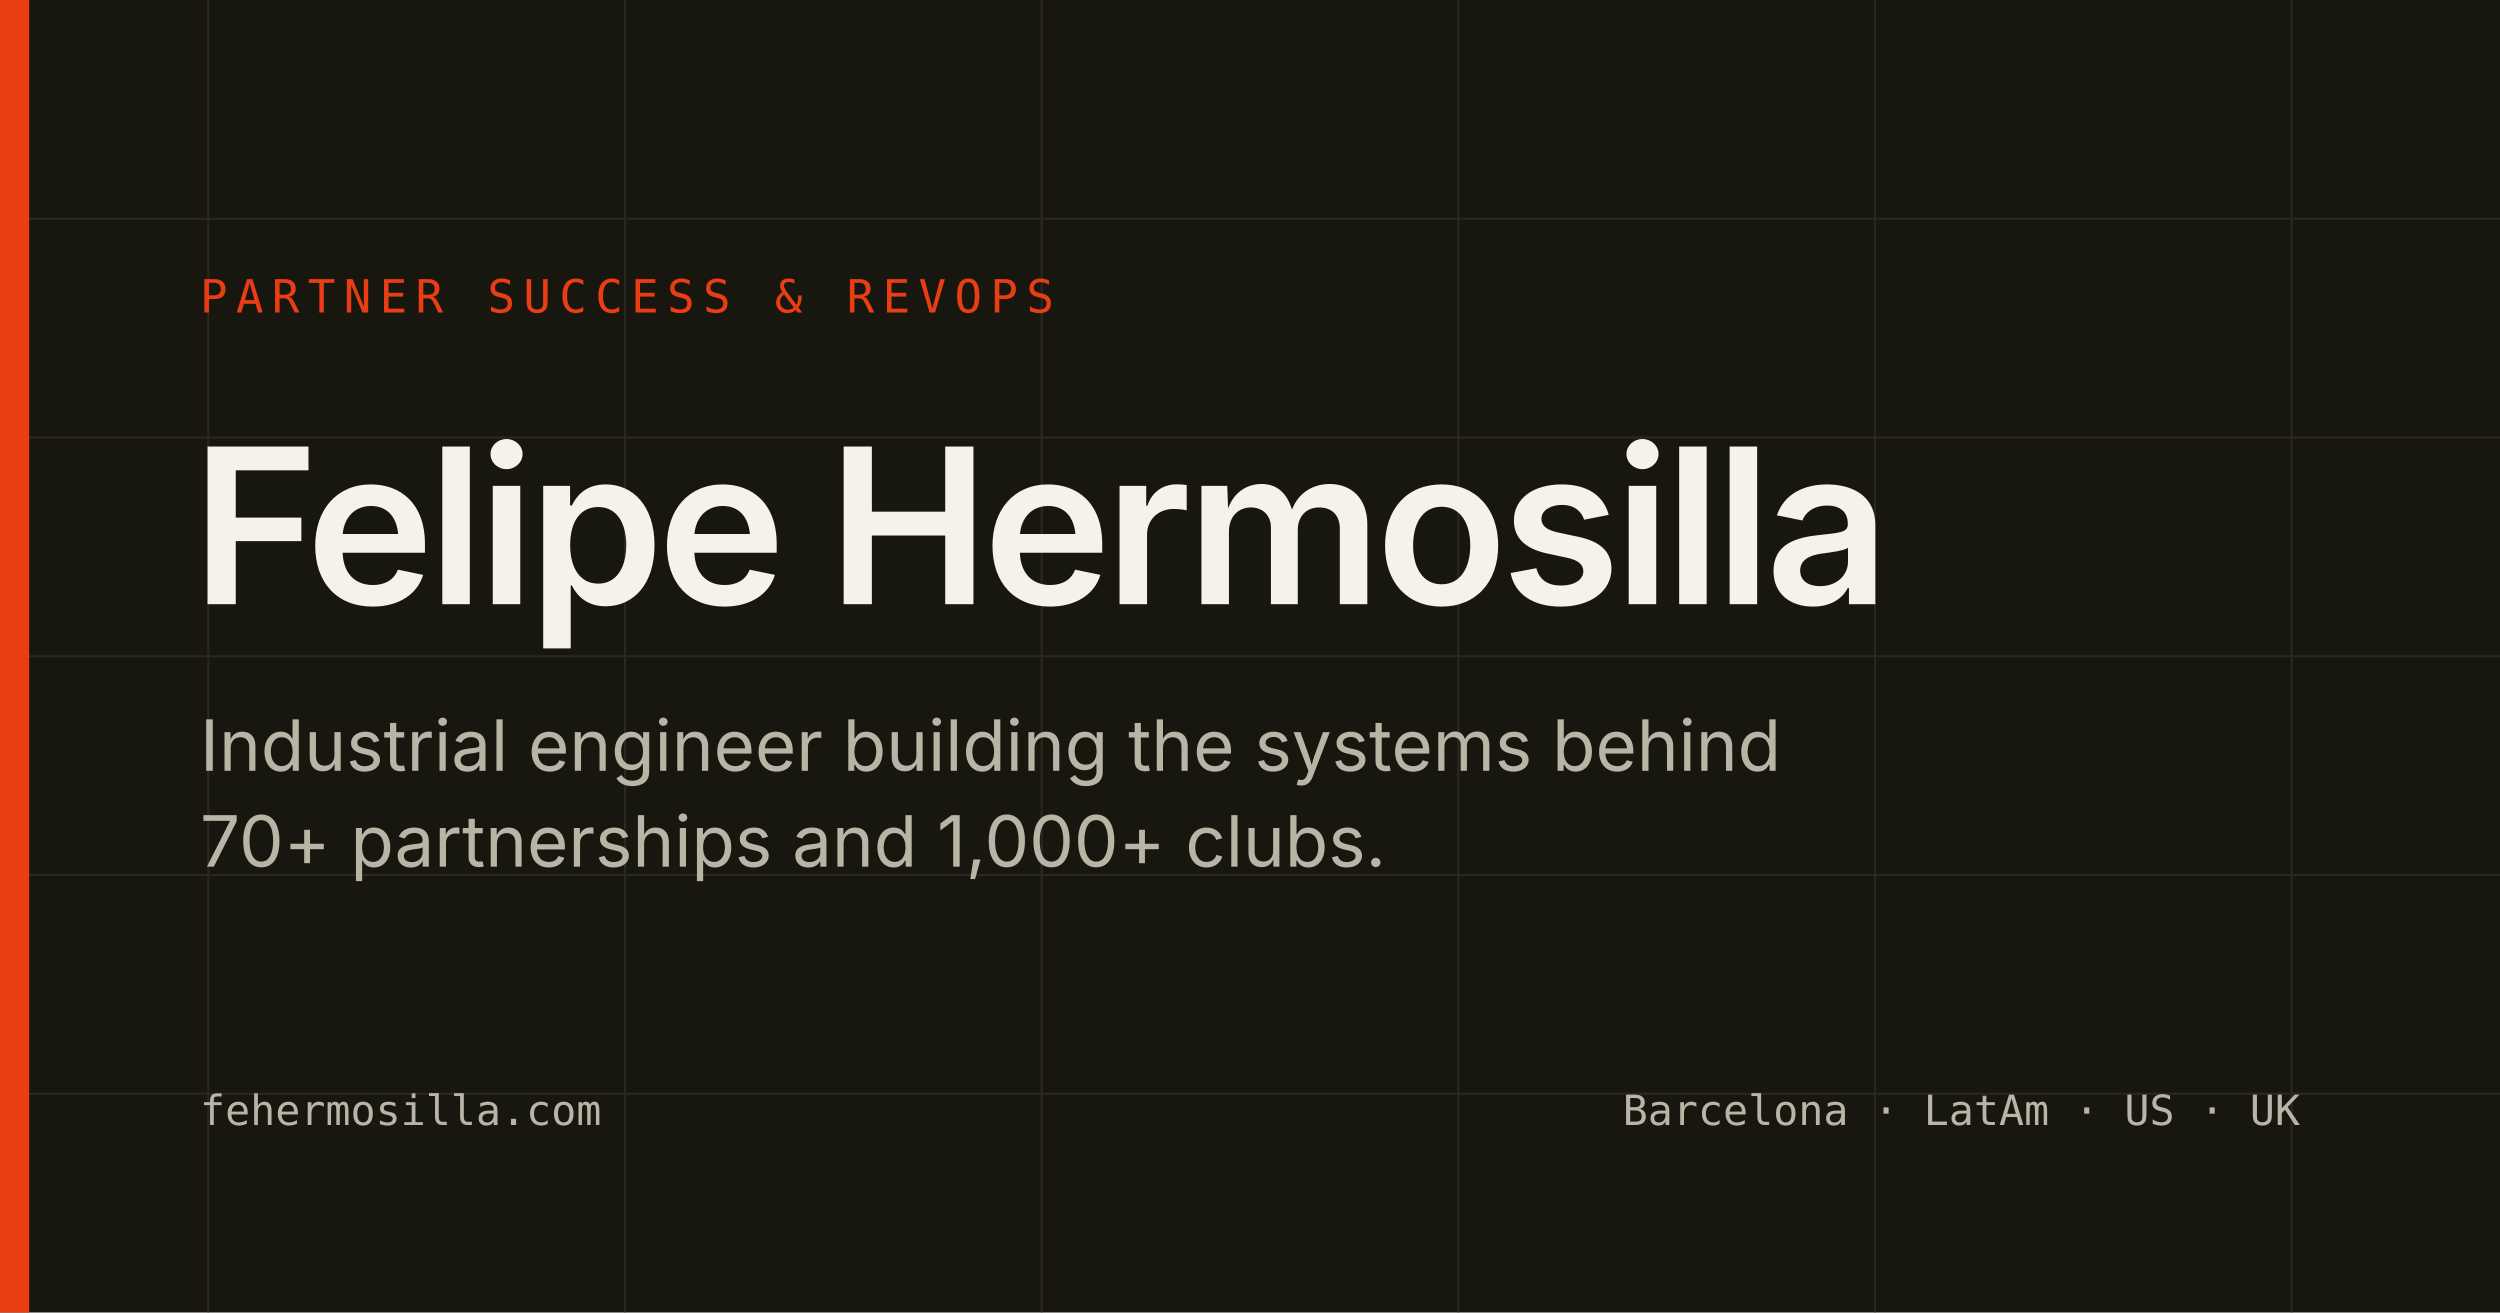
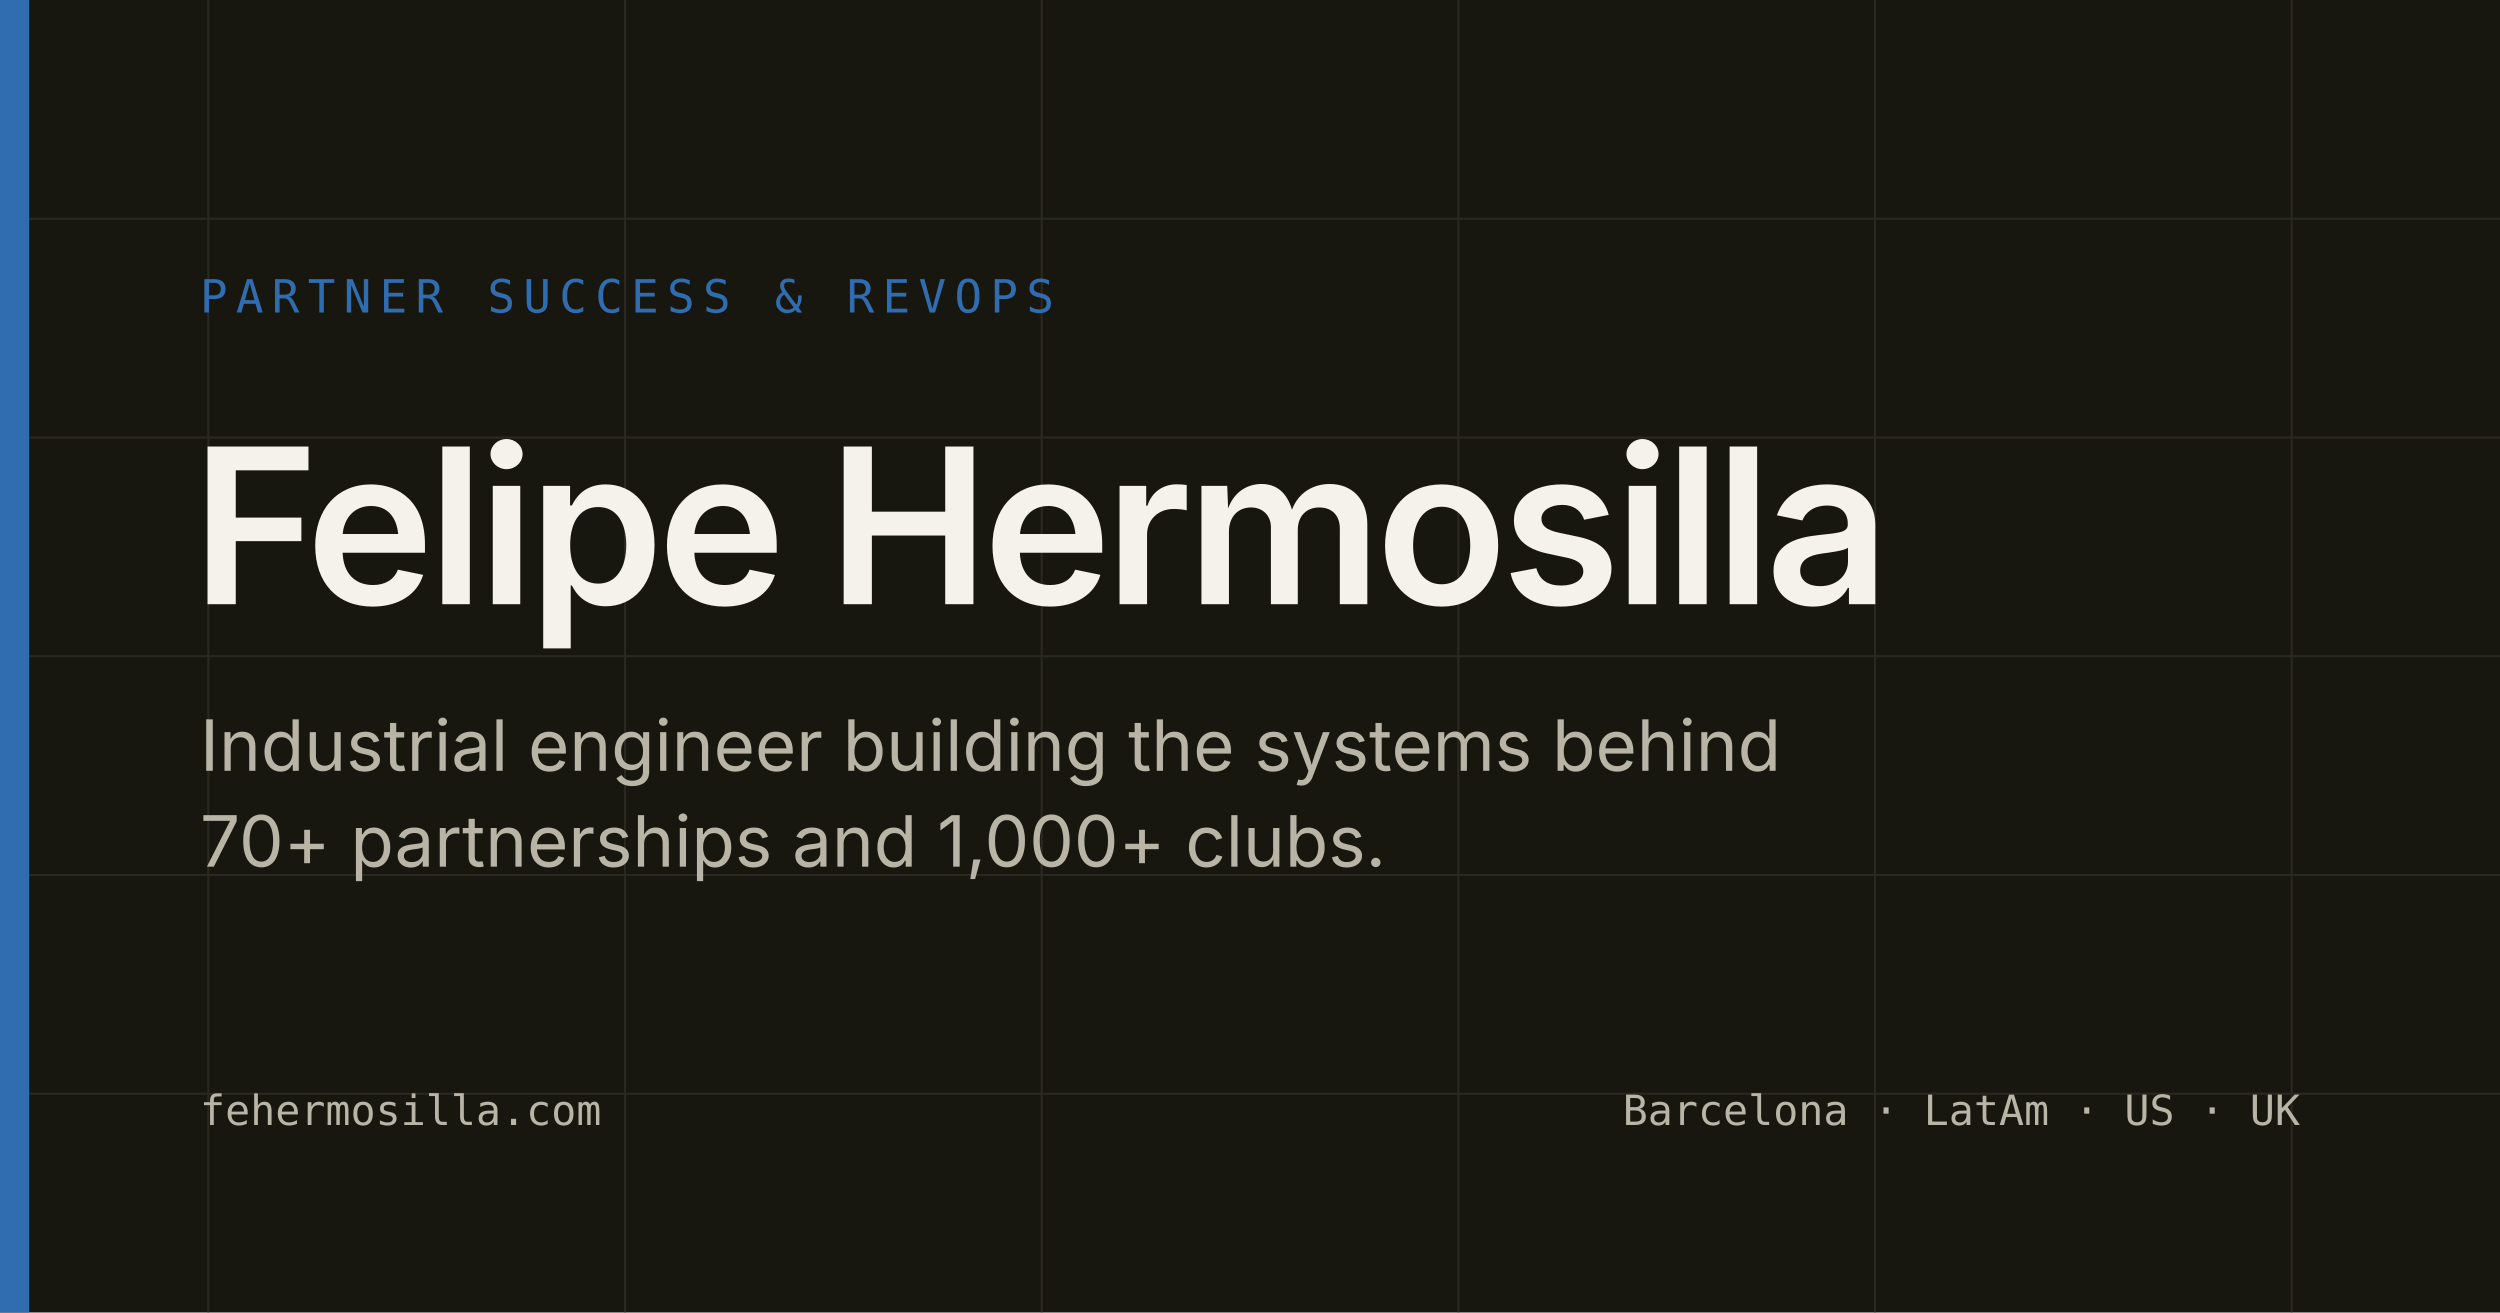
<svg xmlns="http://www.w3.org/2000/svg" viewBox="0 0 1200 630" width="1200" height="630">
  <rect width="1200" height="630" fill="#17160F" />
  <g stroke="#3A382E" stroke-width="1" opacity="0.55">
    <path d="M0 105H1200M0 210H1200M0 315H1200M0 420H1200M0 525H1200" />
    <path d="M100 0V630M300 0V630M500 0V630M700 0V630M900 0V630M1100 0V630" />
  </g>
-   <rect x="0" y="0" width="14" height="630" fill="#EA3D14" />
-   <g font-family="'Space Grotesk','Inter',system-ui,sans-serif" fill="#F4F2EA">
-     <text x="96" y="150" font-size="22" font-family="'JetBrains Mono',monospace" fill="#EA3D14" letter-spacing="4">PARTNER SUCCESS &amp; REVOPS</text>
+   <rect x="0" y="0" width="14" height="630" fill="#2F6DB0" />
+   <g font-family="'Bricolage Grotesque','Inter',system-ui,sans-serif" fill="#F4F2EA">
+     <text x="96" y="150" font-size="22" font-family="'JetBrains Mono',monospace" fill="#2F6DB0" letter-spacing="4">PARTNER SUCCESS &amp; REVOPS</text>
    <text x="92" y="290" font-size="104" font-weight="600" letter-spacing="-3">Felipe Hermosilla</text>
    <text x="96" y="370" font-size="34" font-weight="400" fill="#B8B4A6">Industrial engineer building the systems behind</text>
    <text x="96" y="416" font-size="34" font-weight="400" fill="#B8B4A6">70+ partnerships and 1,000+ clubs.</text>
  </g>
  <g font-family="'JetBrains Mono',monospace" font-size="20" fill="#B8B4A6">
    <text x="96" y="540">fehermosilla.com</text>
    <text x="1104" y="540" text-anchor="end">Barcelona · LatAm · US · UK</text>
  </g>
</svg>
